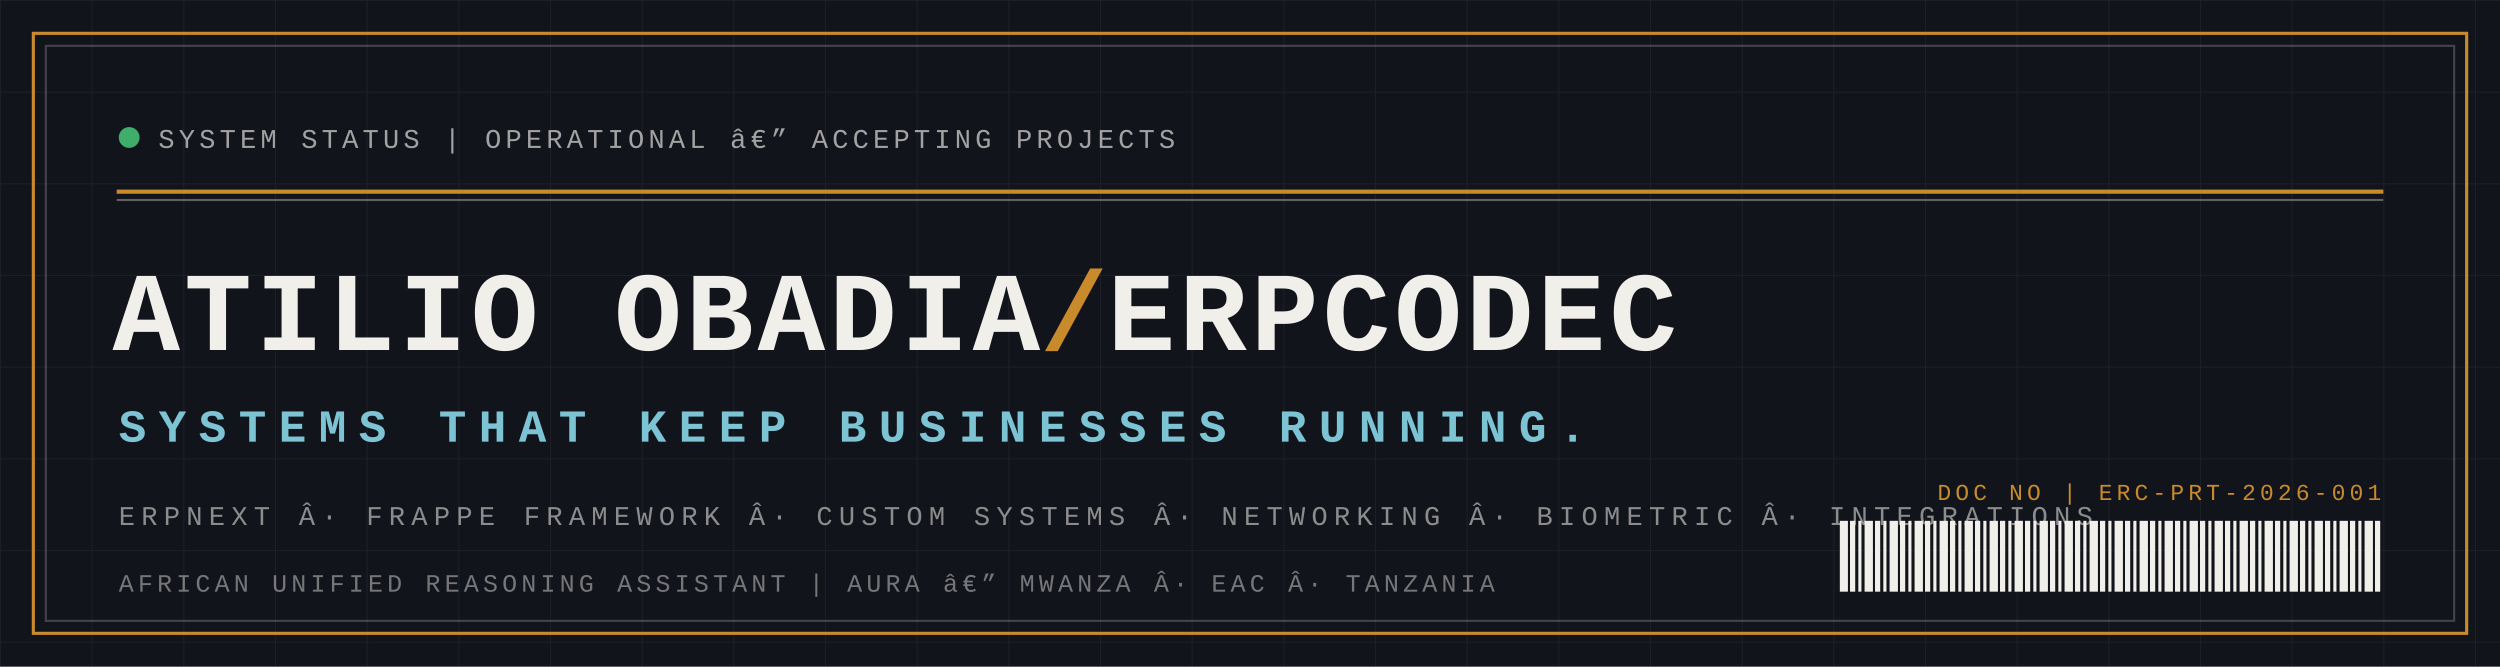
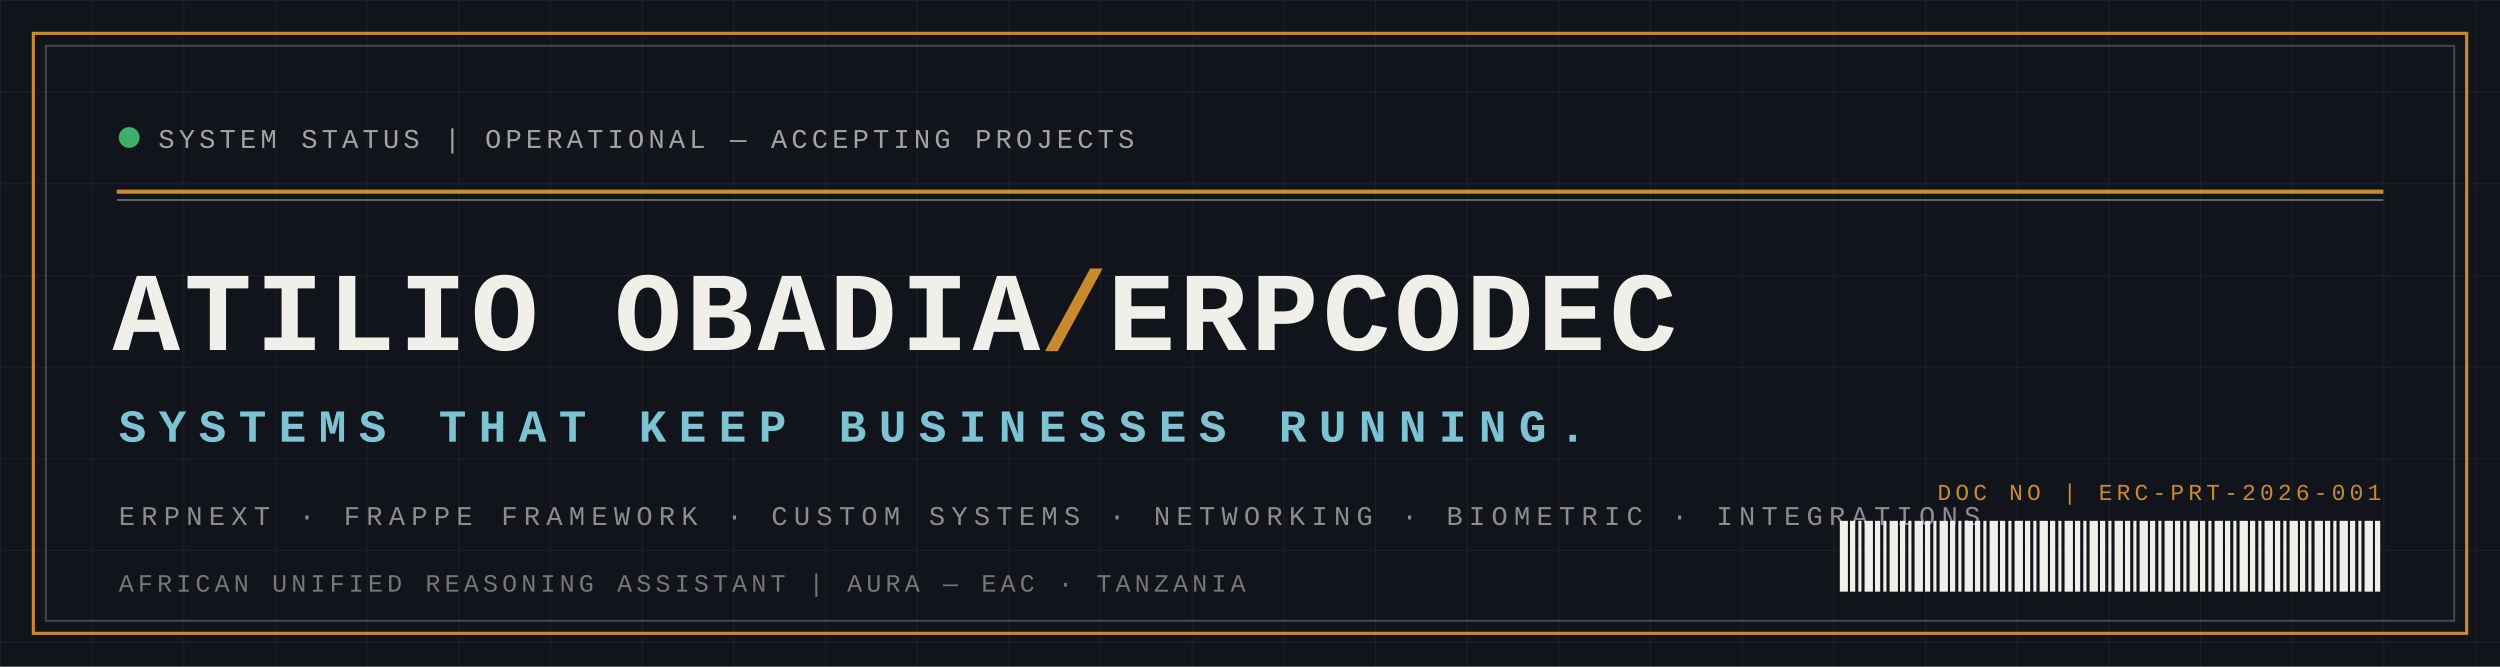
- <svg xmlns="http://www.w3.org/2000/svg" width="1200" height="320" viewBox="0 0 1200 320" role="img" aria-label="Atilio Obadia / ERPcodec â€” Systems that keep businesses running. ERPNext and Frappe specialist based in Mwanza, Tanzania.">
+ <svg xmlns="http://www.w3.org/2000/svg" width="1200" height="320" viewBox="0 0 1200 320" role="img" aria-label="Atilio Obadia / ERPcodec — Systems that keep businesses running. Open Source Systems Developer based in East Africa Community - Tanzania.">
  <defs>
    <pattern id="grid" width="44" height="44" patternUnits="userSpaceOnUse">
      <path d="M44 0H0v44" fill="none" stroke="#f1efe9" stroke-opacity="0.05" />
    </pattern>
    <pattern id="bars" width="12" height="48" patternUnits="userSpaceOnUse">
      <rect width="2.5" height="48" fill="#f1efe9" />
      <rect x="4" width="1.5" height="48" fill="#f1efe9" />
      <rect x="7" width="4" height="48" fill="#f1efe9" />
    </pattern>
  </defs>
  <rect width="1200" height="320" fill="#12141c" />
  <rect width="1200" height="320" fill="url(#grid)" />
  <rect x="16" y="16" width="1168" height="288" fill="none" stroke="#c98a2c" stroke-width="1.5" />
  <rect x="22" y="22" width="1156" height="276" fill="none" stroke="#f1efe9" stroke-opacity="0.22" />
  <circle cx="62" cy="66" r="5" fill="#3fae6a" />
-   <text x="76" y="71" font-family="'Courier New',monospace" font-size="13" letter-spacing="2" fill="#f1efe9" fill-opacity="0.65">SYSTEM STATUS | OPERATIONAL â€” ACCEPTING PROJECTS</text>
+   <text x="76" y="71" font-family="'Courier New',monospace" font-size="13" letter-spacing="2" fill="#f1efe9" fill-opacity="0.65">SYSTEM STATUS | OPERATIONAL — ACCEPTING PROJECTS</text>
  <line x1="56" y1="92" x2="1144" y2="92" stroke="#c98a2c" stroke-width="2" />
  <line x1="56" y1="96" x2="1144" y2="96" stroke="#f1efe9" stroke-opacity="0.35" />
  <text x="54" y="168" font-family="'Courier New',monospace" font-weight="700" font-size="54" letter-spacing="2" fill="#f1efe9">ATILIO OBADIA<tspan fill="#c98a2c"> / </tspan>ERPCODEC</text>
  <text x="57" y="212" font-family="'Courier New',monospace" font-weight="700" font-size="22" letter-spacing="6" fill="#7cc3d4">SYSTEMS THAT KEEP BUSINESSES RUNNING.</text>
-   <text x="57" y="252" font-family="'Courier New',monospace" font-size="13" letter-spacing="3" fill="#f1efe9" fill-opacity="0.55">ERPNEXT Â· FRAPPE FRAMEWORK Â· CUSTOM SYSTEMS Â· NETWORKING Â· BIOMETRIC Â· INTEGRATIONS</text>
-   <text x="57" y="284" font-family="'Courier New',monospace" font-size="12" letter-spacing="2" fill="#f1efe9" fill-opacity="0.45">AFRICAN UNIFIED REASONING ASSISTANT | AURA â€” MWANZA Â· EAC Â· TANZANIA</text>
+   <text x="57" y="252" font-family="'Courier New',monospace" font-size="13" letter-spacing="3" fill="#f1efe9" fill-opacity="0.55">ERPNEXT · FRAPPE FRAMEWORK · CUSTOM SYSTEMS · NETWORKING · BIOMETRIC · INTEGRATIONS</text>
+   <text x="57" y="284" font-family="'Courier New',monospace" font-size="12" letter-spacing="2" fill="#f1efe9" fill-opacity="0.45">AFRICAN UNIFIED REASONING ASSISTANT | AURA — EAC · TANZANIA</text>
  <text x="1143" y="240" text-anchor="end" font-family="'Courier New',monospace" font-size="11" letter-spacing="2" fill="#c98a2c">DOC NO | ERC-PRT-2026-001</text>
  <rect x="883" y="250" width="260" height="34" fill="url(#bars)" />
</svg>
